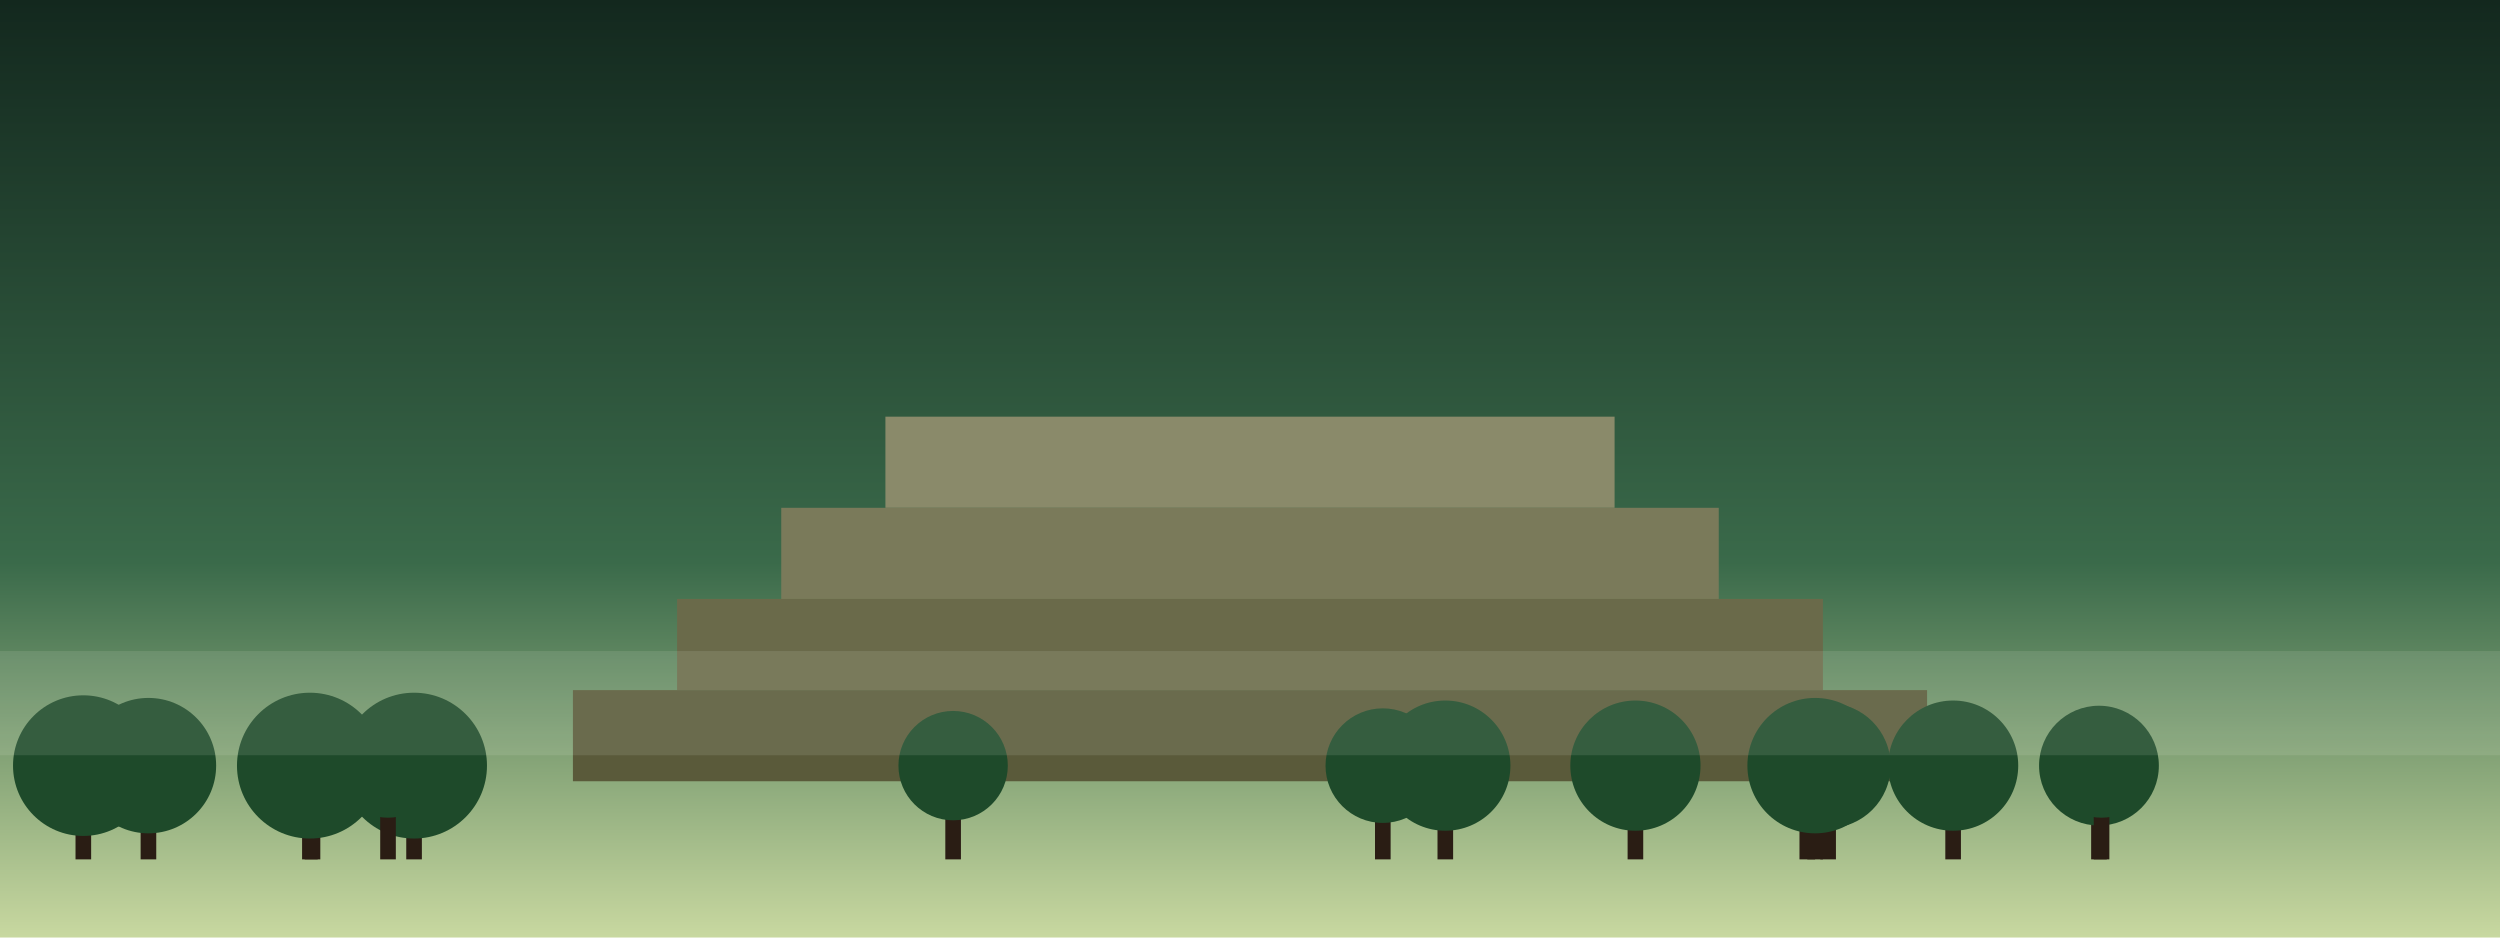
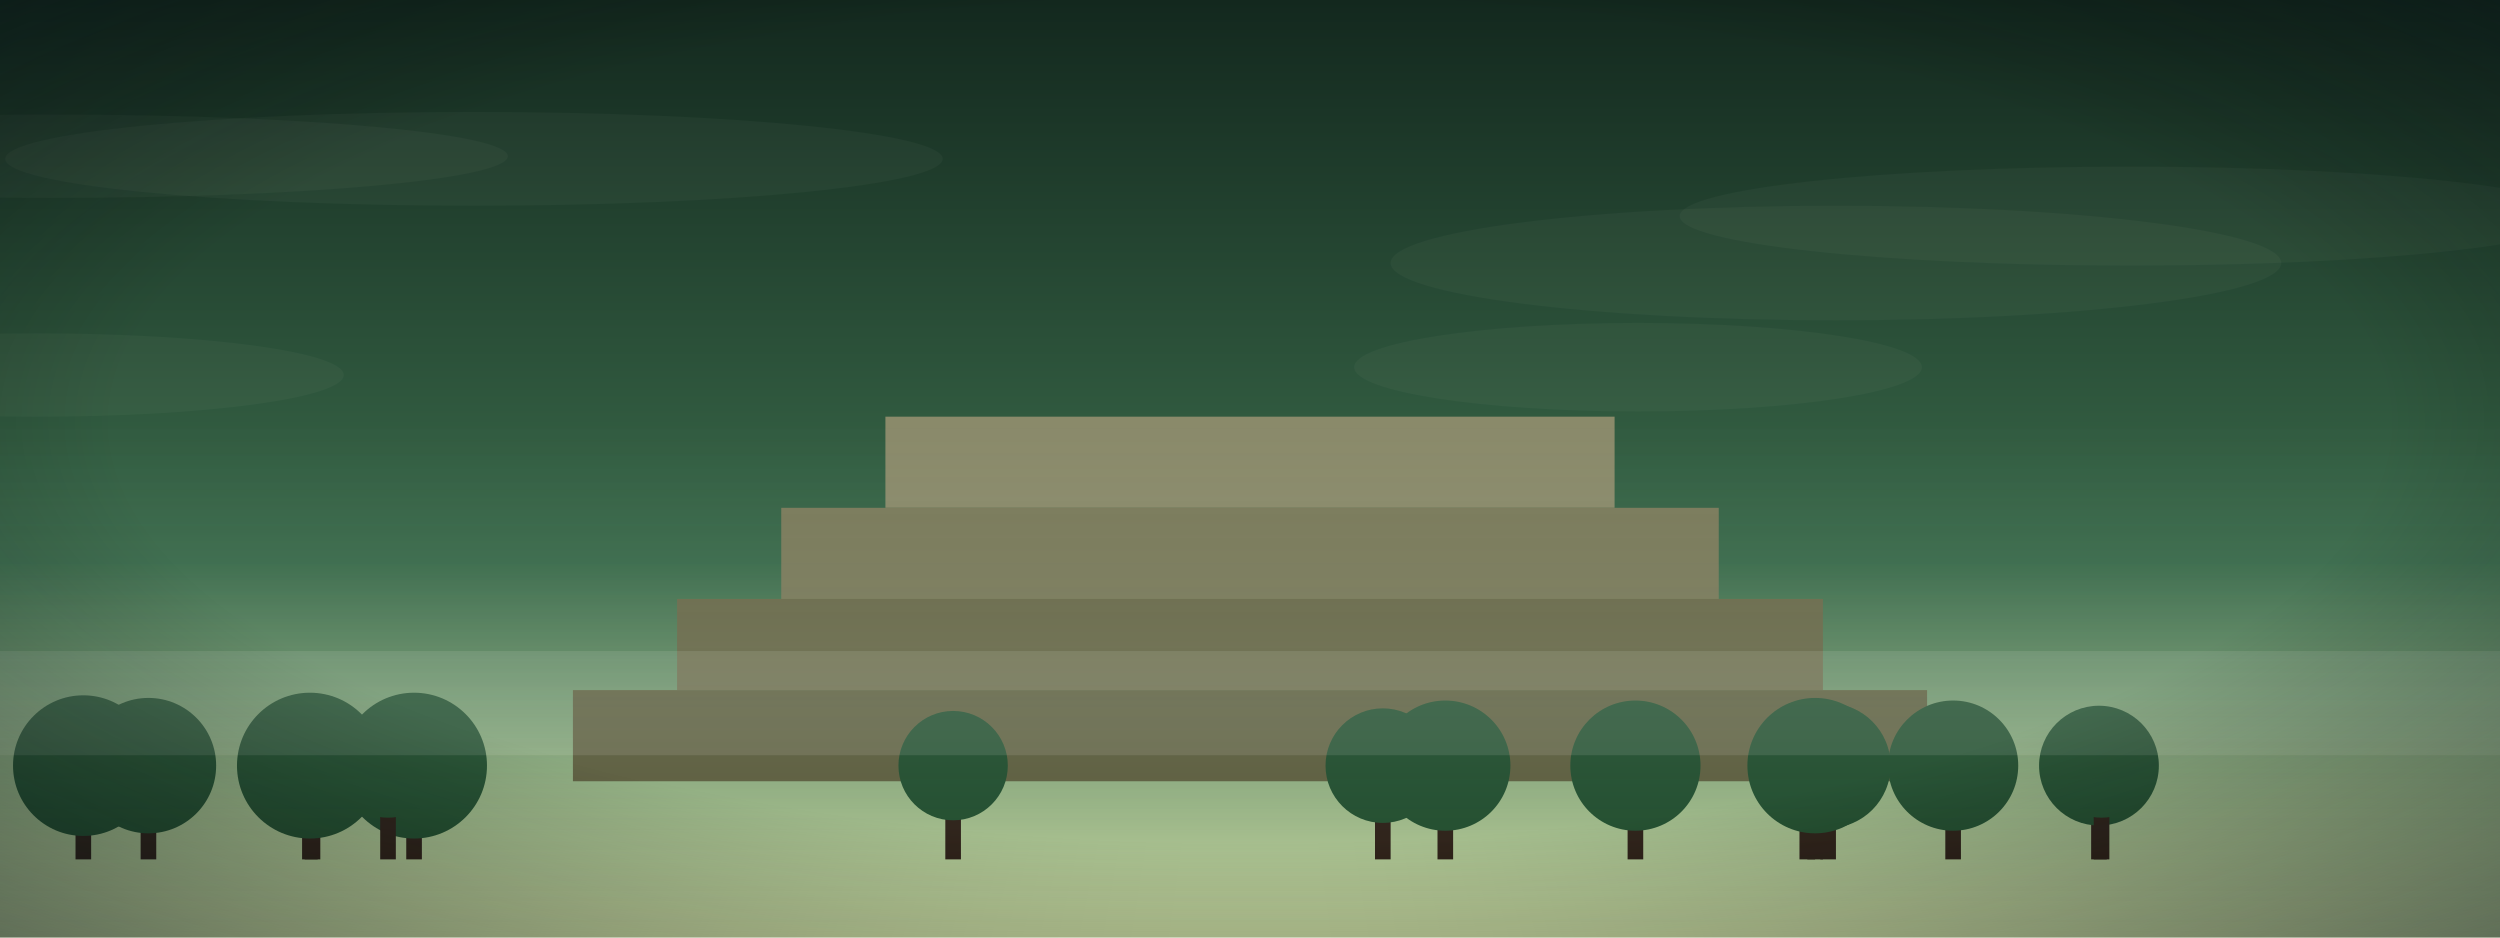
<svg xmlns="http://www.w3.org/2000/svg" viewBox="0 0 960 360" preserveAspectRatio="xMidYMid slice">
  <defs>
    <linearGradient id="s" x1="0" y1="0" x2="0" y2="1">
      <stop offset="0" stop-color="#13281e" />
      <stop offset=".6" stop-color="#3a6a4a" />
      <stop offset="1" stop-color="#c8d8a0" />
    </linearGradient>
+     <radialGradient id="vg" cx=".5" cy=".45" r=".75">
+       <stop offset=".6" stop-color="#000" stop-opacity="0" />
+       <stop offset="1" stop-color="#06141a" stop-opacity=".55" />
+     </radialGradient>
+     <linearGradient id="hz" x1="0" y1="0" x2="0" y2="1">
+       <stop offset=".45" stop-color="#cfe6ea" stop-opacity="0" />
+       <stop offset=".75" stop-color="#cfe6ea" stop-opacity=".09" />
+       <stop offset="1" stop-color="#cfe6ea" stop-opacity="0" />
+     </linearGradient>
+     <radialGradient id="sl" cx=".5" cy="0" r=".9">
+       <stop offset="0" stop-color="#fff2cf" stop-opacity=".35" />
+       <stop offset="1" stop-color="#fff2cf" stop-opacity="0" />
+     </radialGradient>
  </defs>
  <rect width="960" height="360" fill="url(#s)" />
+   <ellipse cx="20" cy="60" rx="175" ry="16" fill="#fff8ec" opacity="0.035" />
+   <ellipse cx="629" cy="141" rx="109" ry="17" fill="#fff8ec" opacity="0.035" />
+   <ellipse cx="182" cy="61" rx="180" ry="18" fill="#fff8ec" opacity="0.035" />
+   <ellipse cx="705" cy="101" rx="171" ry="22" fill="#fff8ec" opacity="0.035" />
+   <ellipse cx="14" cy="144" rx="118" ry="16" fill="#fff8ec" opacity="0.035" />
+   <ellipse cx="818" cy="83" rx="173" ry="19" fill="#fff8ec" opacity="0.035" />
  <rect x="340" y="160" width="280" height="35" fill="#8a8a6a" />
  <rect x="300" y="195" width="360" height="35" fill="#7a7a5a" />
  <rect x="260" y="230" width="440" height="35" fill="#6a6a4a" />
  <rect x="220" y="265" width="520" height="35" fill="#5a5a3a" />
  <rect x="363" y="304" width="6" height="26" fill="#2a1d14" />
  <circle cx="366" cy="294" r="21" fill="#1e4a2a" />
  <rect x="156" y="304" width="6" height="26" fill="#2a1d14" />
  <circle cx="159" cy="294" r="28" fill="#1e4a2a" />
  <rect x="552" y="304" width="6" height="26" fill="#2a1d14" />
  <circle cx="555" cy="294" r="25" fill="#1e4a2a" />
  <rect x="528" y="304" width="6" height="26" fill="#2a1d14" />
  <circle cx="531" cy="294" r="22" fill="#1e4a2a" />
  <rect x="699" y="304" width="6" height="26" fill="#2a1d14" />
  <circle cx="702" cy="294" r="24" fill="#1e4a2a" />
  <rect x="747" y="304" width="6" height="26" fill="#2a1d14" />
  <circle cx="750" cy="294" r="25" fill="#1e4a2a" />
  <rect x="803" y="304" width="6" height="26" fill="#2a1d14" />
  <circle cx="806" cy="294" r="23" fill="#1e4a2a" />
  <rect x="146" y="304" width="6" height="26" fill="#2a1d14" />
  <circle cx="149" cy="294" r="20" fill="#1e4a2a" />
  <rect x="691" y="304" width="6" height="26" fill="#2a1d14" />
  <circle cx="694" cy="294" r="20" fill="#1e4a2a" />
  <rect x="625" y="304" width="6" height="26" fill="#2a1d14" />
  <circle cx="628" cy="294" r="25" fill="#1e4a2a" />
  <rect x="54" y="304" width="6" height="26" fill="#2a1d14" />
  <circle cx="57" cy="294" r="26" fill="#1e4a2a" />
  <rect x="29" y="304" width="6" height="26" fill="#2a1d14" />
  <circle cx="32" cy="294" r="27" fill="#1e4a2a" />
  <rect x="804" y="304" width="6" height="26" fill="#2a1d14" />
  <circle cx="807" cy="294" r="20" fill="#1e4a2a" />
  <rect x="694" y="304" width="6" height="26" fill="#2a1d14" />
  <circle cx="697" cy="294" r="26" fill="#1e4a2a" />
  <rect x="117" y="304" width="6" height="26" fill="#2a1d14" />
  <circle cx="120" cy="294" r="25" fill="#1e4a2a" />
  <rect x="116" y="304" width="6" height="26" fill="#2a1d14" />
  <circle cx="119" cy="294" r="28" fill="#1e4a2a" />
  <rect y="250" width="960" height="40" fill="#e8f0e0" opacity=".12" />
+   <rect width="960" height="360" fill="url(#hz)" />
+   <rect width="960" height="360" fill="url(#vg)" />
</svg>
